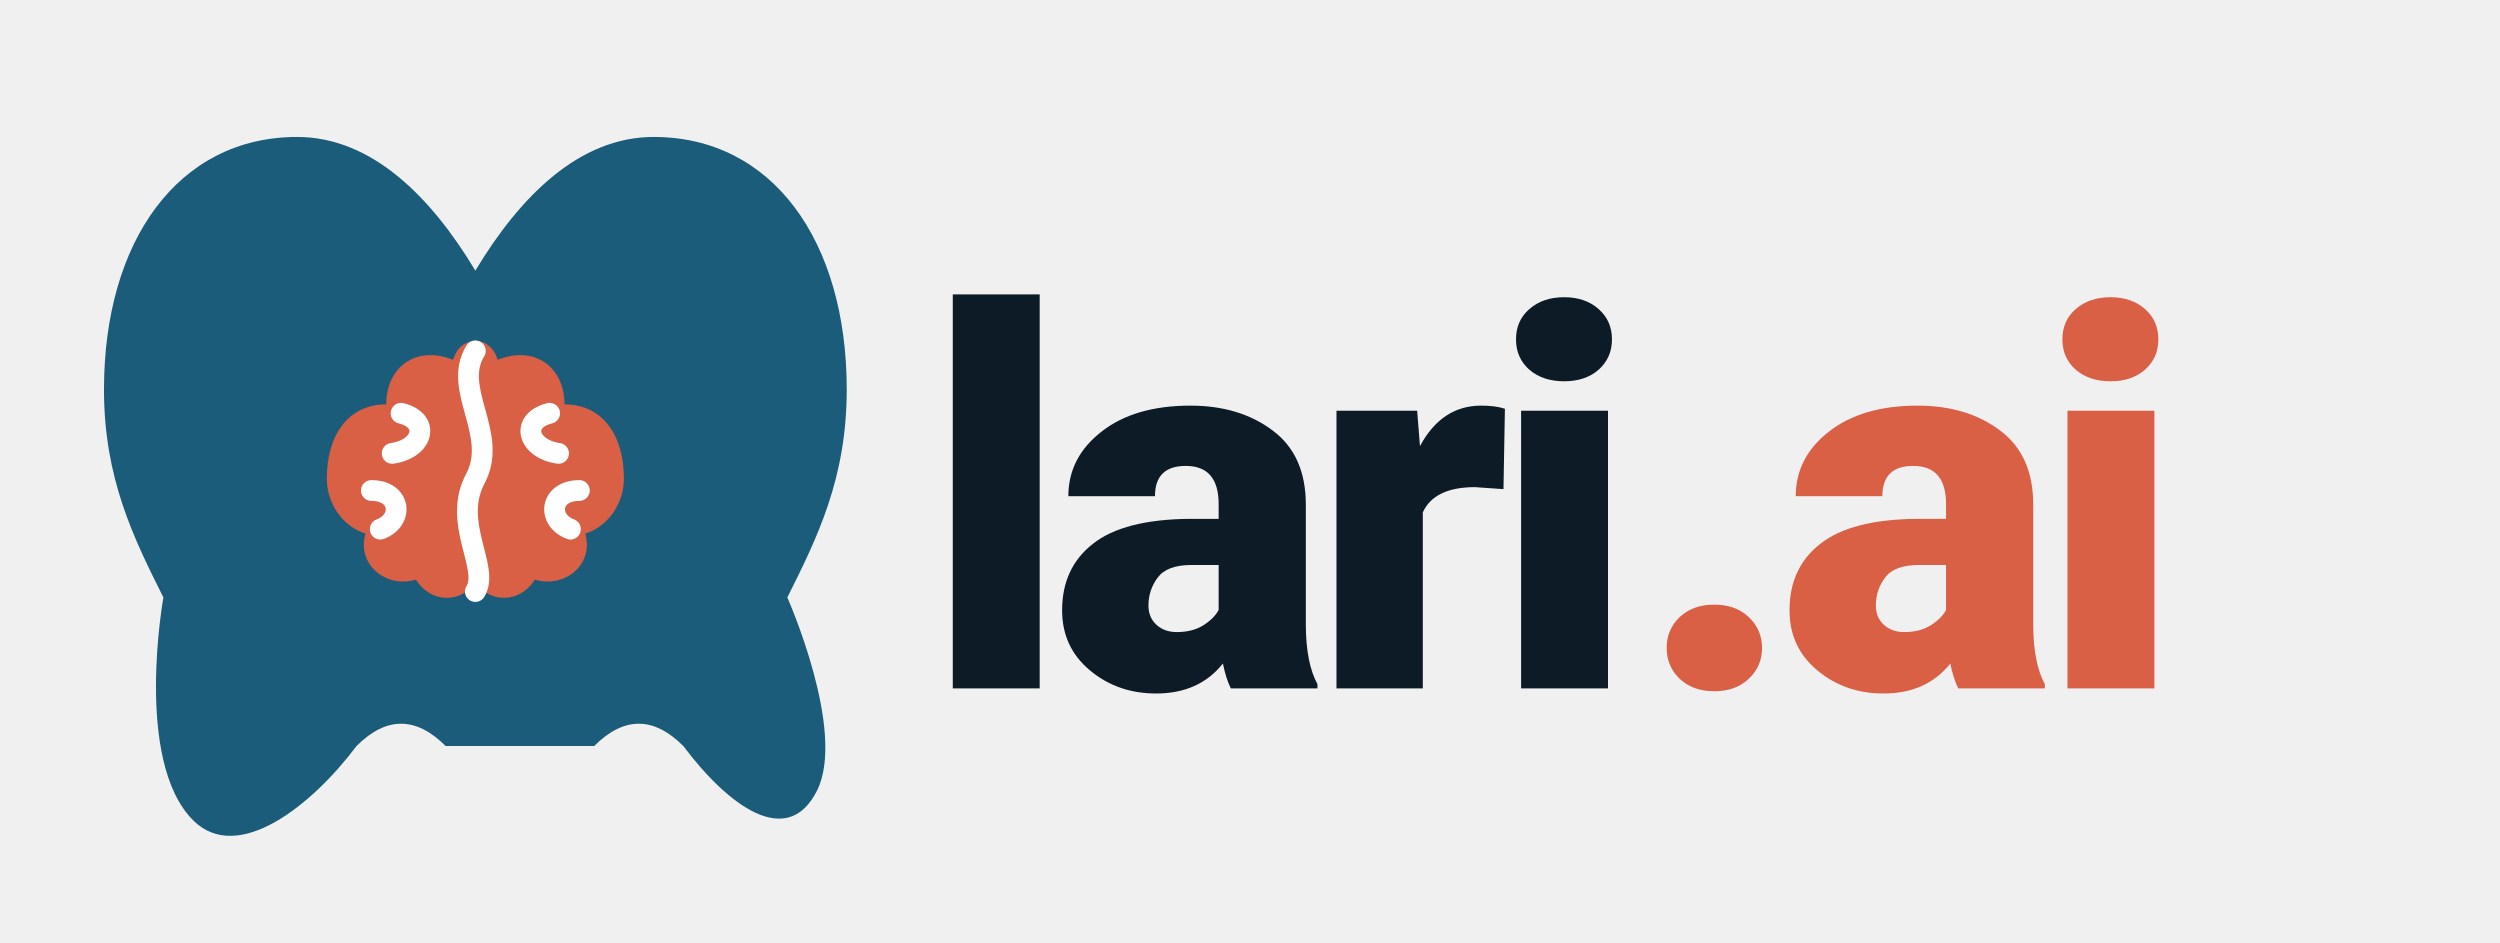
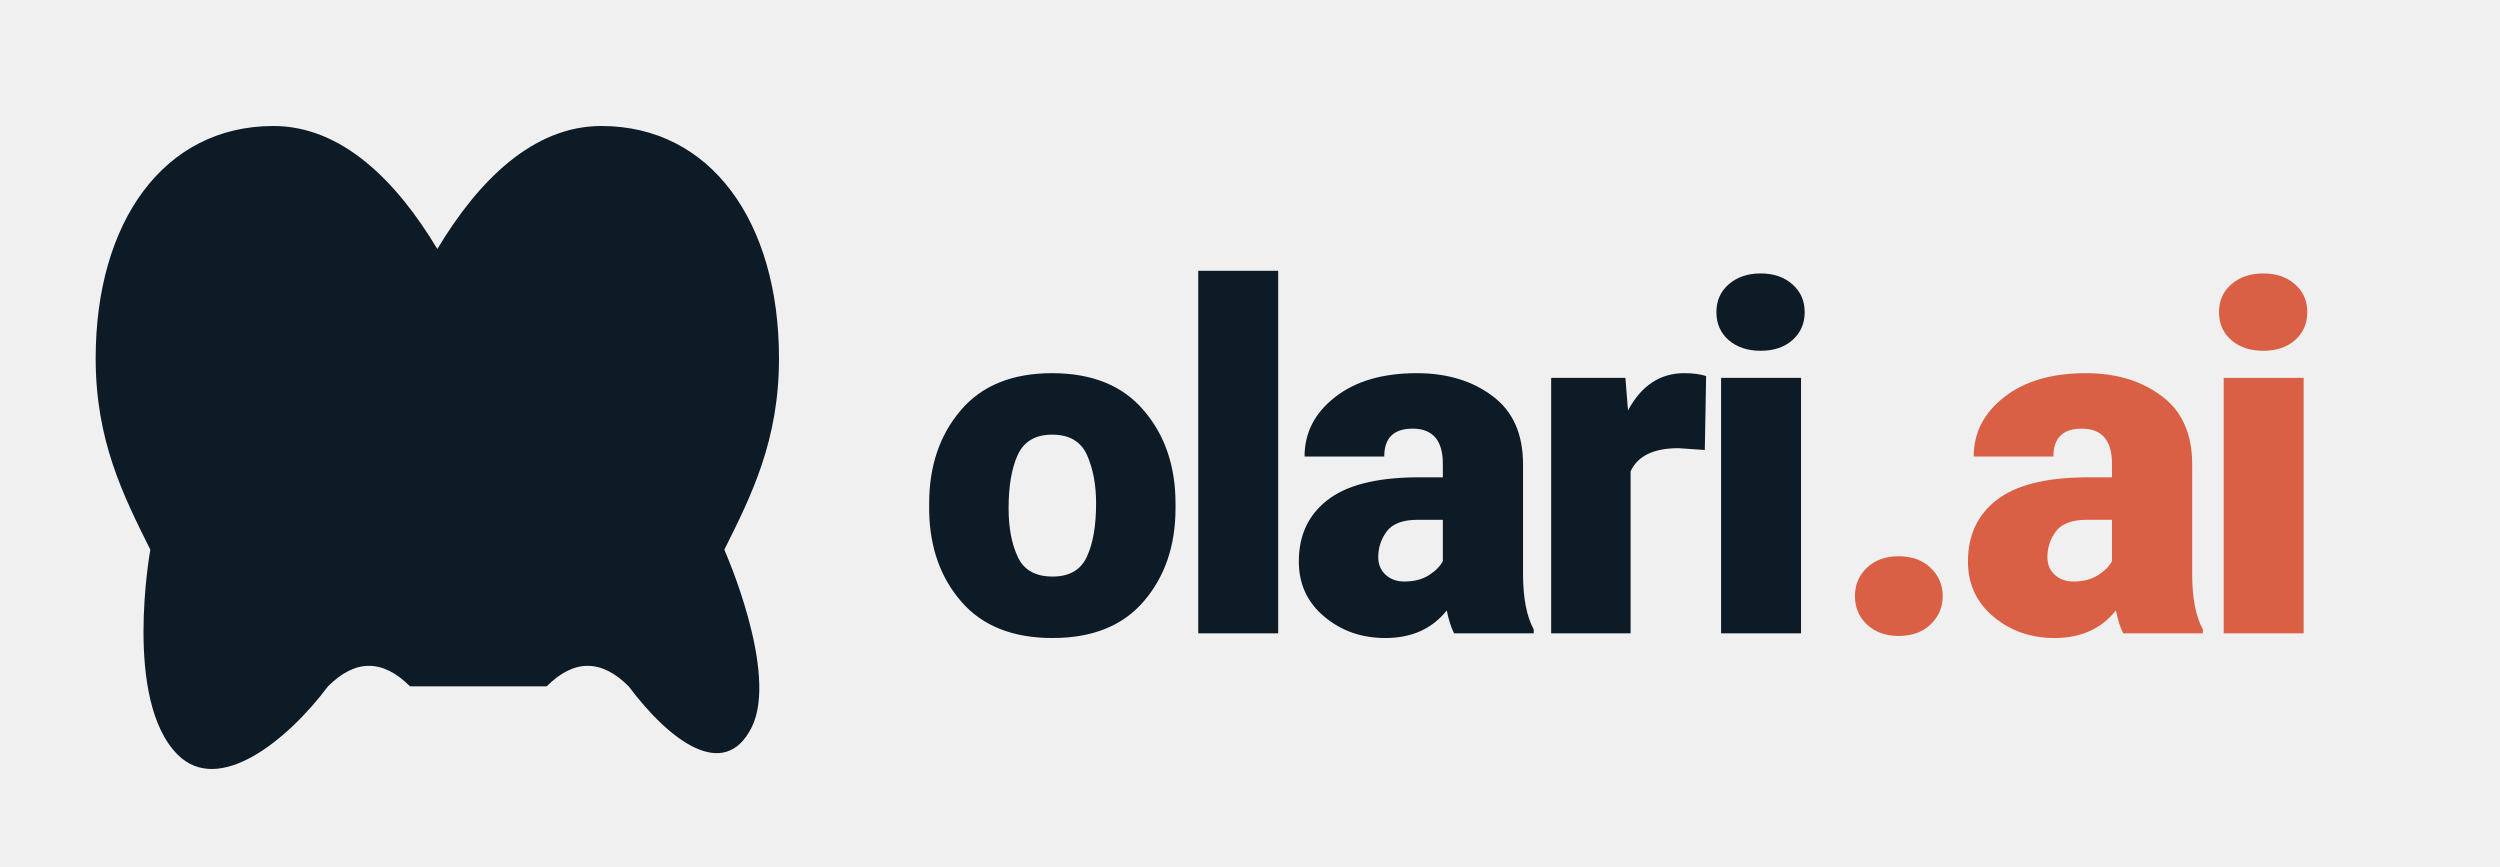
- <svg xmlns="http://www.w3.org/2000/svg" width="138" height="52" viewBox="0 0 138 52" fill="none" role="img" aria-label="molari.ai">
+ <svg xmlns="http://www.w3.org/2000/svg" width="150" height="52" viewBox="0 0 150 52" fill="none" role="img" aria-label="molari.ai">
  <g transform="translate(0,1) scale(0.82)">
-     <path d="M20 8 C12 8 7 15 7 25 C7 31 9 35 11 39 C11 39 9 50 13 54 C16 57 21 53 24 49 C26 47 28 47 30 49 L40 49 C42 47 44 47 46 49 C49 53 53 56 55 52 C57 48 53 39 53 39 C55 35 57 31 57 25 C57 15 52 8 44 8 C39 8 35 12 32 17 C29 12 25 8 20 8 Z" fill="#1A5C7A" />
-     <path d="M22,31 C22,28 23.5,26 26,26 C26,23.5 28,22 30.5,23 C31,21.3 33,21.3 33.5,23 C36,22 38,23.5 38,26 C40.5,26 42,28 42,31 C42,32.6 41,34.2 39.4,34.7 C40,36.8 38,38.4 36,37.8 C35,39.4 33,39.4 32,38 C31,39.4 29,39.4 28,37.8 C26,38.4 24,36.8 24.6,34.7 C23,34.2 22,32.6 22,31 Z" fill="#D95F45" />
-     <g fill="none" stroke="#fff" stroke-width="1.4" stroke-linecap="round">
-       <path d="M32,22.4 C30.4,25 33.6,28 32,31 C30.4,34 33,37 32,38.6" />
-       <path d="M27,26.6 C29,27.1 28.5,29 26.4,29.3" />
-       <path d="M25,31.8 C27,31.8 27.2,33.8 25.6,34.4" />
-       <path d="M37,26.6 C35,27.1 35.5,29 37.6,29.3" />
-       <path d="M39,31.8 C37,31.8 36.8,33.8 38.4,34.4" />
-     </g>
+     <path d="M20 8 C12 8 7 15 7 25 C7 31 9 35 11 39 C11 39 9 50 13 54 C16 57 21 53 24 49 C26 47 28 47 30 49 L40 49 C42 47 44 47 46 49 C49 53 53 56 55 52 C57 48 53 39 53 39 C55 35 57 31 57 25 C57 15 52 8 44 8 C39 8 35 12 32 17 C29 12 25 8 20 8 Z" fill="#0C1B26" />
  </g>
-   <text x="51" y="38" font-family="'Plus Jakarta Sans', -apple-system, BlinkMacSystemFont, 'Segoe UI', Roboto, sans-serif" font-size="29" font-weight="800" letter-spacing="-1" fill="#0C1B26">lari<tspan fill="#D95F45">.ai</tspan>
+   <text x="55" y="38" font-family="'Plus Jakarta Sans', -apple-system, BlinkMacSystemFont, 'Segoe UI', Roboto, sans-serif" font-size="29" font-weight="800" letter-spacing="-1" fill="#0C1B26">olari<tspan fill="#D95F45">.ai</tspan>
  </text>
</svg>
